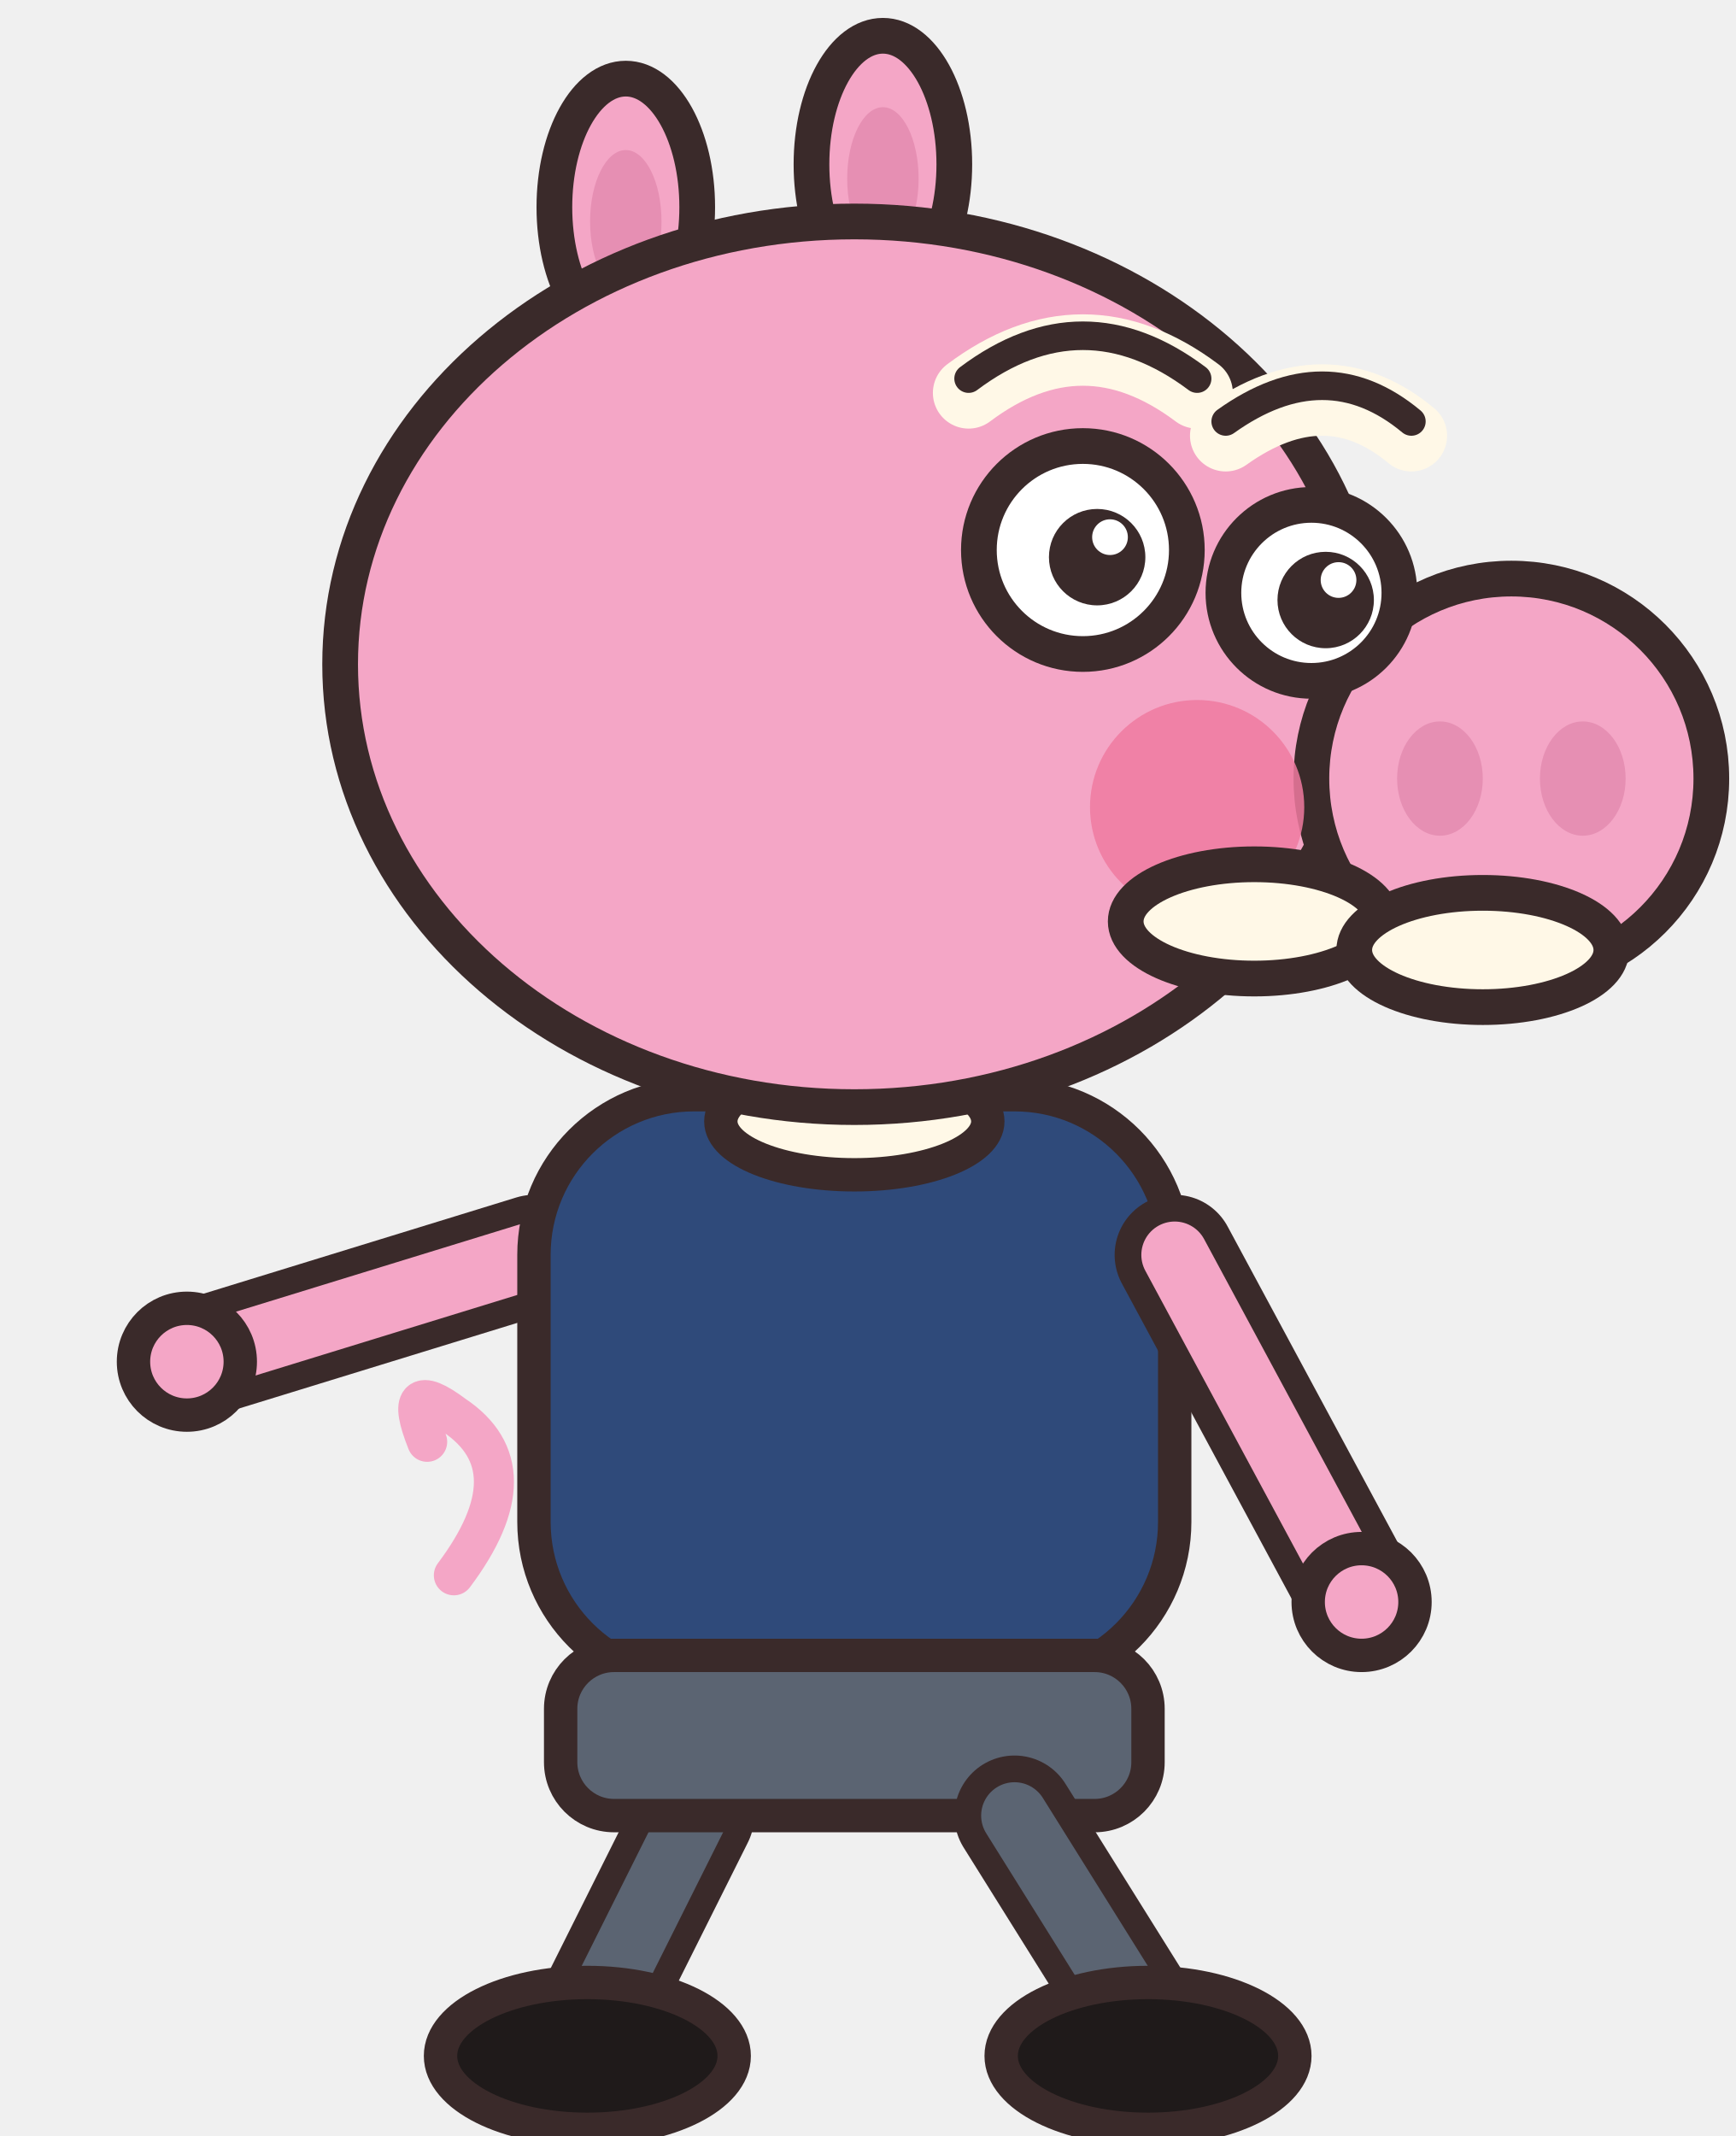
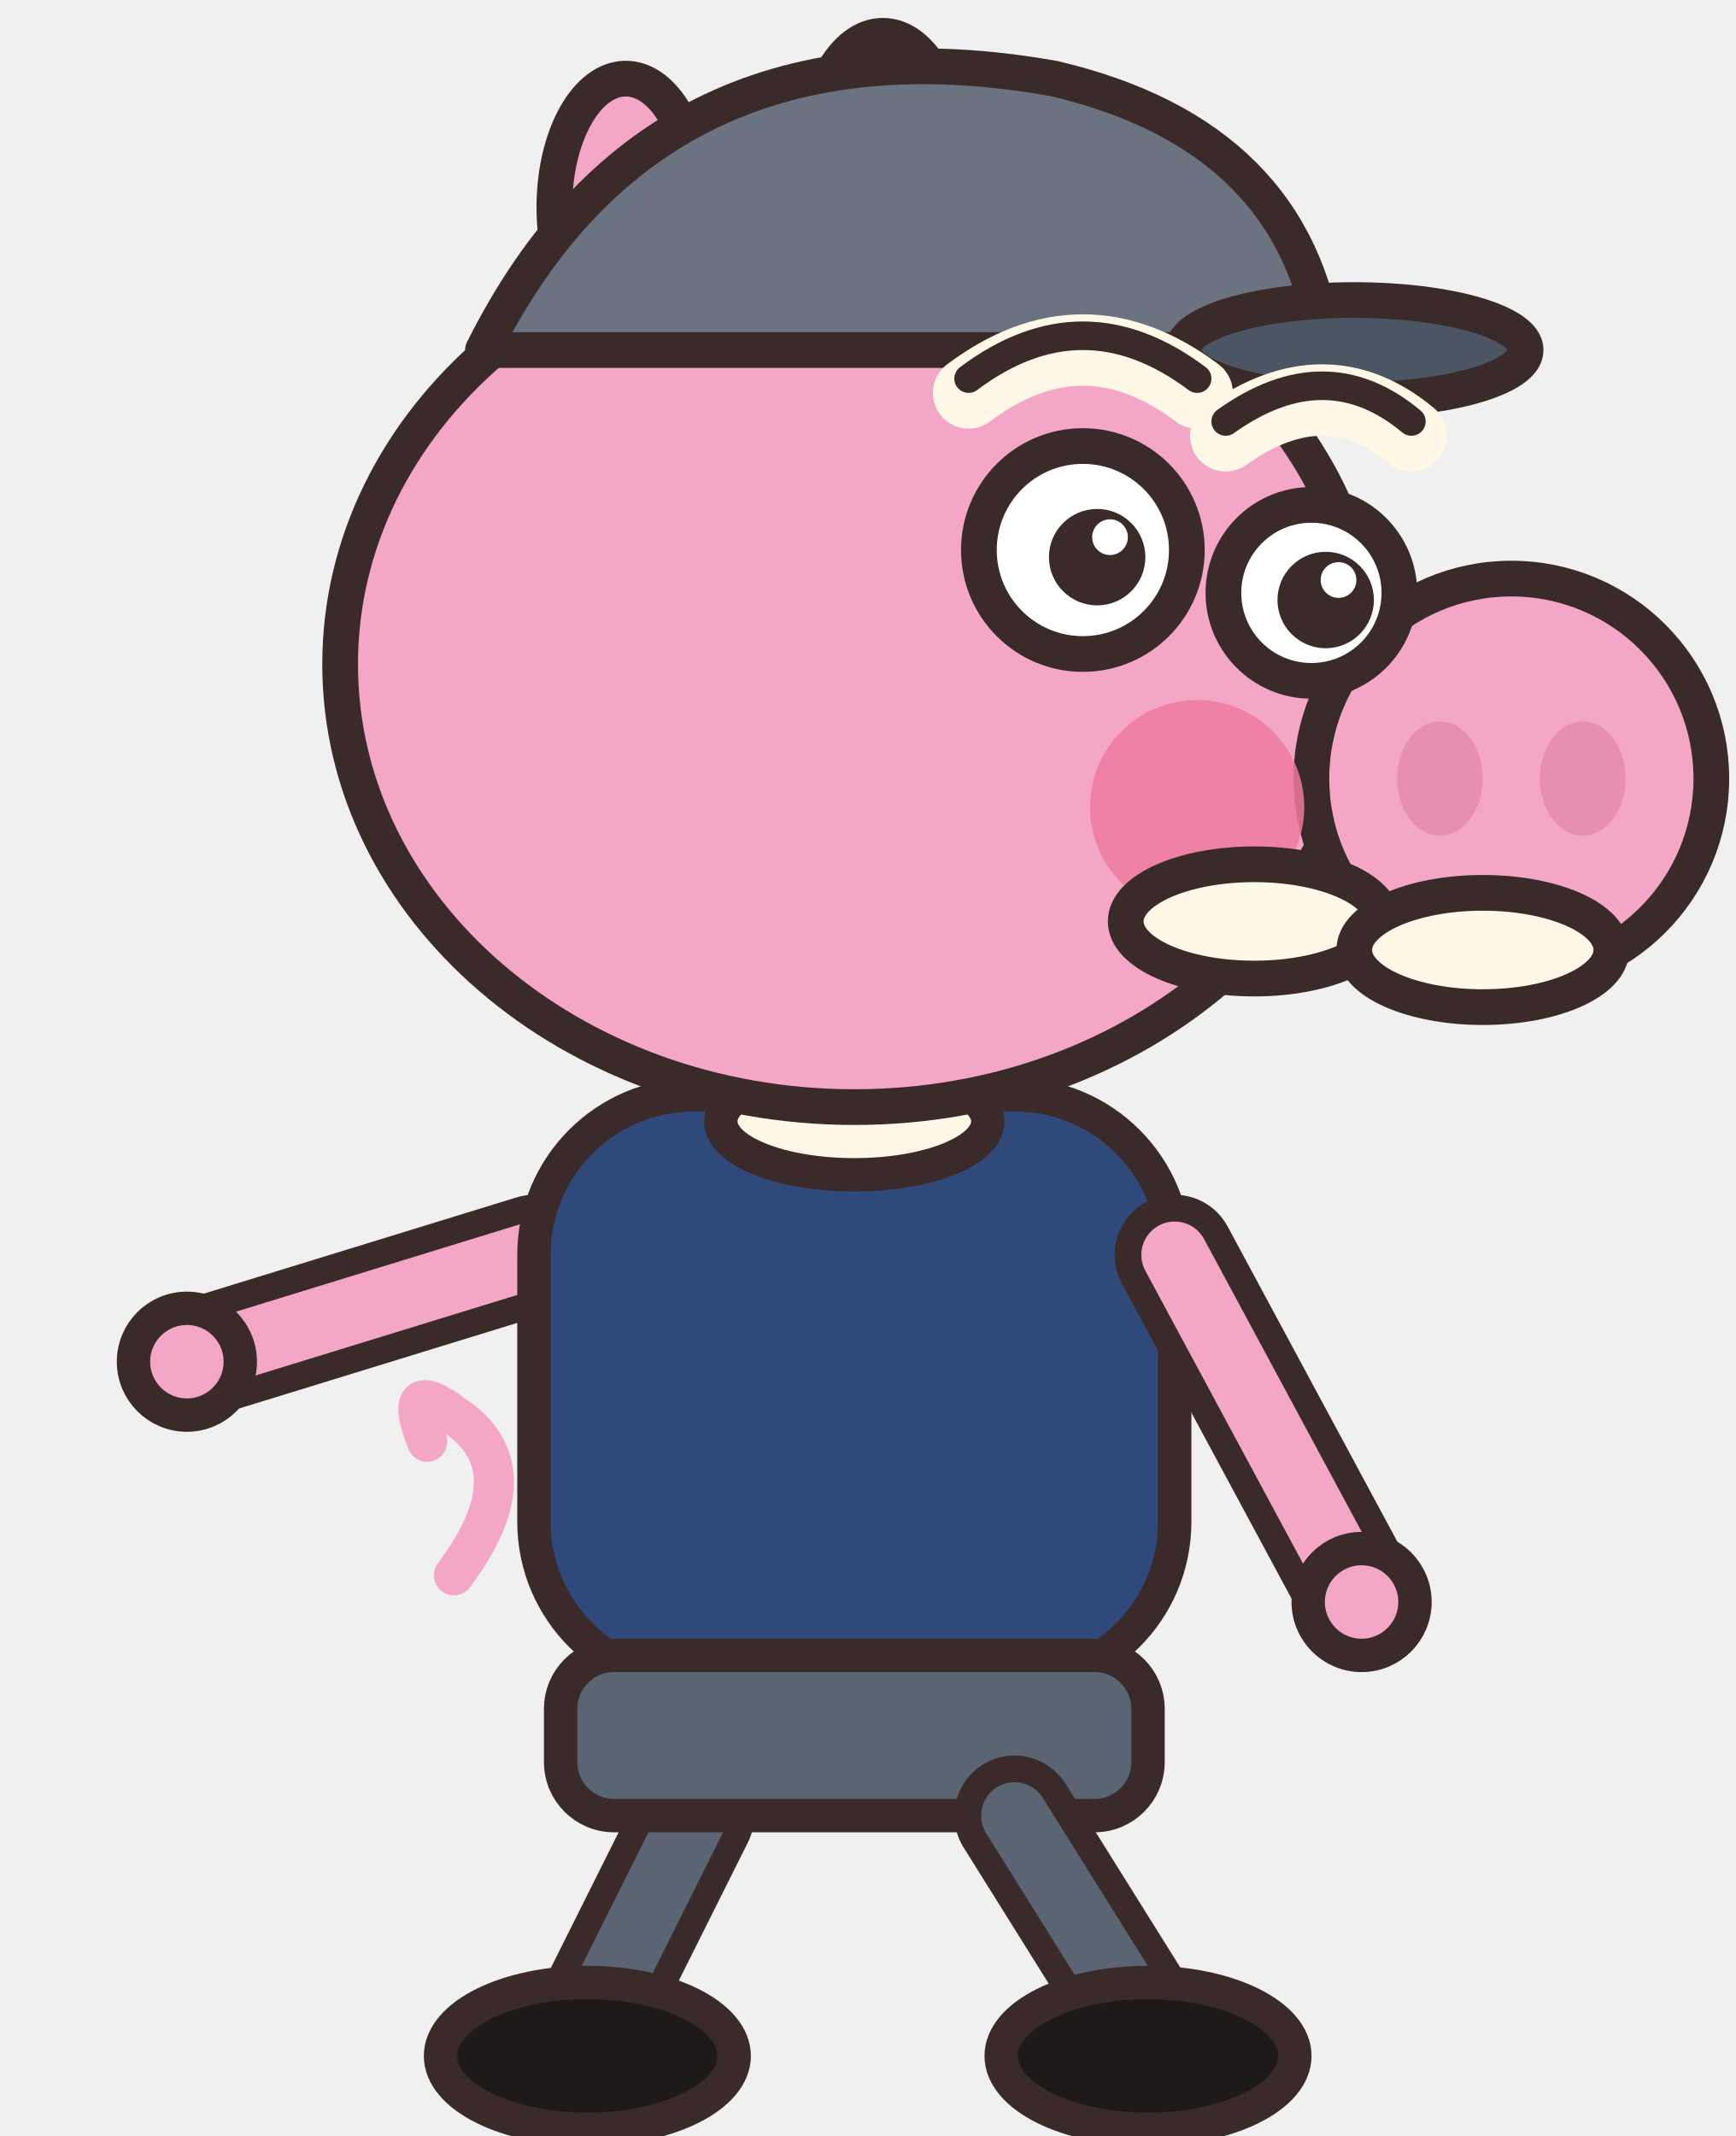
<svg xmlns="http://www.w3.org/2000/svg" viewBox="0 0 130 160">
  <g stroke="#3a2a2a" stroke-linecap="round" stroke-linejoin="round" stroke-width="2.5">
    <path fill="none" stroke="#f4a6c6" stroke-width="3" d="M34 118q6-8 0-12-4-3-2 2" />
    <path stroke-width="9" d="m52 136-8 16" />
    <path stroke="#5b6472" stroke-width="5" d="m52 136-8 16" />
    <ellipse cx="44" cy="154" fill="#1f1a1a" rx="11" ry="5.5" />
    <path stroke-width="9" d="m40 94-26 8" />
    <path stroke="#f4a6c6" stroke-width="5" d="m40 94-26 8" />
    <circle cx="14" cy="102" r="4" fill="#f4a6c6" />
    <rect width="48" height="44" x="40" y="82" fill="#2f4a7a" rx="12" />
    <ellipse cx="64" cy="84" fill="#fff8e7" rx="10" ry="4" />
    <rect width="44" height="12" x="42" y="124" fill="#5b6472" rx="4" />
    <path stroke-width="9" d="m76 136 10 16" />
    <path stroke="#5b6472" stroke-width="5" d="m76 136 10 16" />
    <ellipse cx="86" cy="154" fill="#1f1a1a" rx="11" ry="5.5" />
    <g transform="translate(-4.48 -5.88)scale(1.07)">
      <ellipse cx="48" cy="20" fill="#f4a6c6" rx="5" ry="9" />
      <ellipse cx="48" cy="21" fill="#e68fb3" stroke="none" rx="2.5" ry="5" />
      <ellipse cx="66" cy="17" fill="#f4a6c6" rx="5" ry="9" />
      <ellipse cx="66" cy="18" fill="#e68fb3" stroke="none" rx="2.5" ry="5" />
      <ellipse cx="64" cy="52" fill="#f4a6c6" rx="36" ry="31" />
      <circle cx="110" cy="60" r="14" fill="#f4a6c6" />
      <circle cx="110" cy="60" r="12.7" fill="#f4a6c6" stroke="none" />
      <ellipse cx="105" cy="60" fill="#e68fb3" stroke="none" rx="3" ry="4" />
      <ellipse cx="115" cy="60" fill="#e68fb3" stroke="none" rx="3" ry="4" />
      <circle cx="80" cy="44" r="7.28" fill="#fff" />
      <circle cx="81" cy="44.5" r="3.375" fill="#3a2a2a" stroke="none" />
      <circle cx="81.9" cy="43.1" r="1.25" fill="#fff" stroke="none" />
      <circle cx="96" cy="47" r="6.16" fill="#fff" />
      <circle cx="97" cy="47.5" r="3.375" fill="#3a2a2a" stroke="none" />
      <circle cx="97.9" cy="46.1" r="1.25" fill="#fff" stroke="none" />
      <circle cx="88" cy="62" r="7.5" fill="#f07aa0" fill-opacity=".85" stroke="none" />
+       <path fill="#6b7280" d="M38 30Q50 6 78 11q17 4 19 19Z" />
+       <ellipse cx="99" cy="30" fill="#4b5563" rx="12" ry="3.5" />
      <path fill="none" stroke="#fff8e7" stroke-width="5" d="M72 33q8-6 16 0" />
      <path fill="none" stroke-width="2" d="M72 32q8-6 16 0" />
      <path fill="none" stroke="#fff8e7" stroke-width="5" d="M90 36q7-5 13 0" />
      <path fill="none" stroke-width="2" d="M90 35q7-5 13 0" />
      <ellipse cx="92" cy="70" fill="#fff8e7" rx="9" ry="4" />
      <ellipse cx="108" cy="72" fill="#fff8e7" rx="9" ry="4" />
    </g>
    <path stroke-width="9" d="m88 94 14 26" />
    <path stroke="#f4a6c6" stroke-width="5" d="m88 94 14 26" />
    <circle cx="102" cy="120" r="4" fill="#f4a6c6" />
  </g>
</svg>
